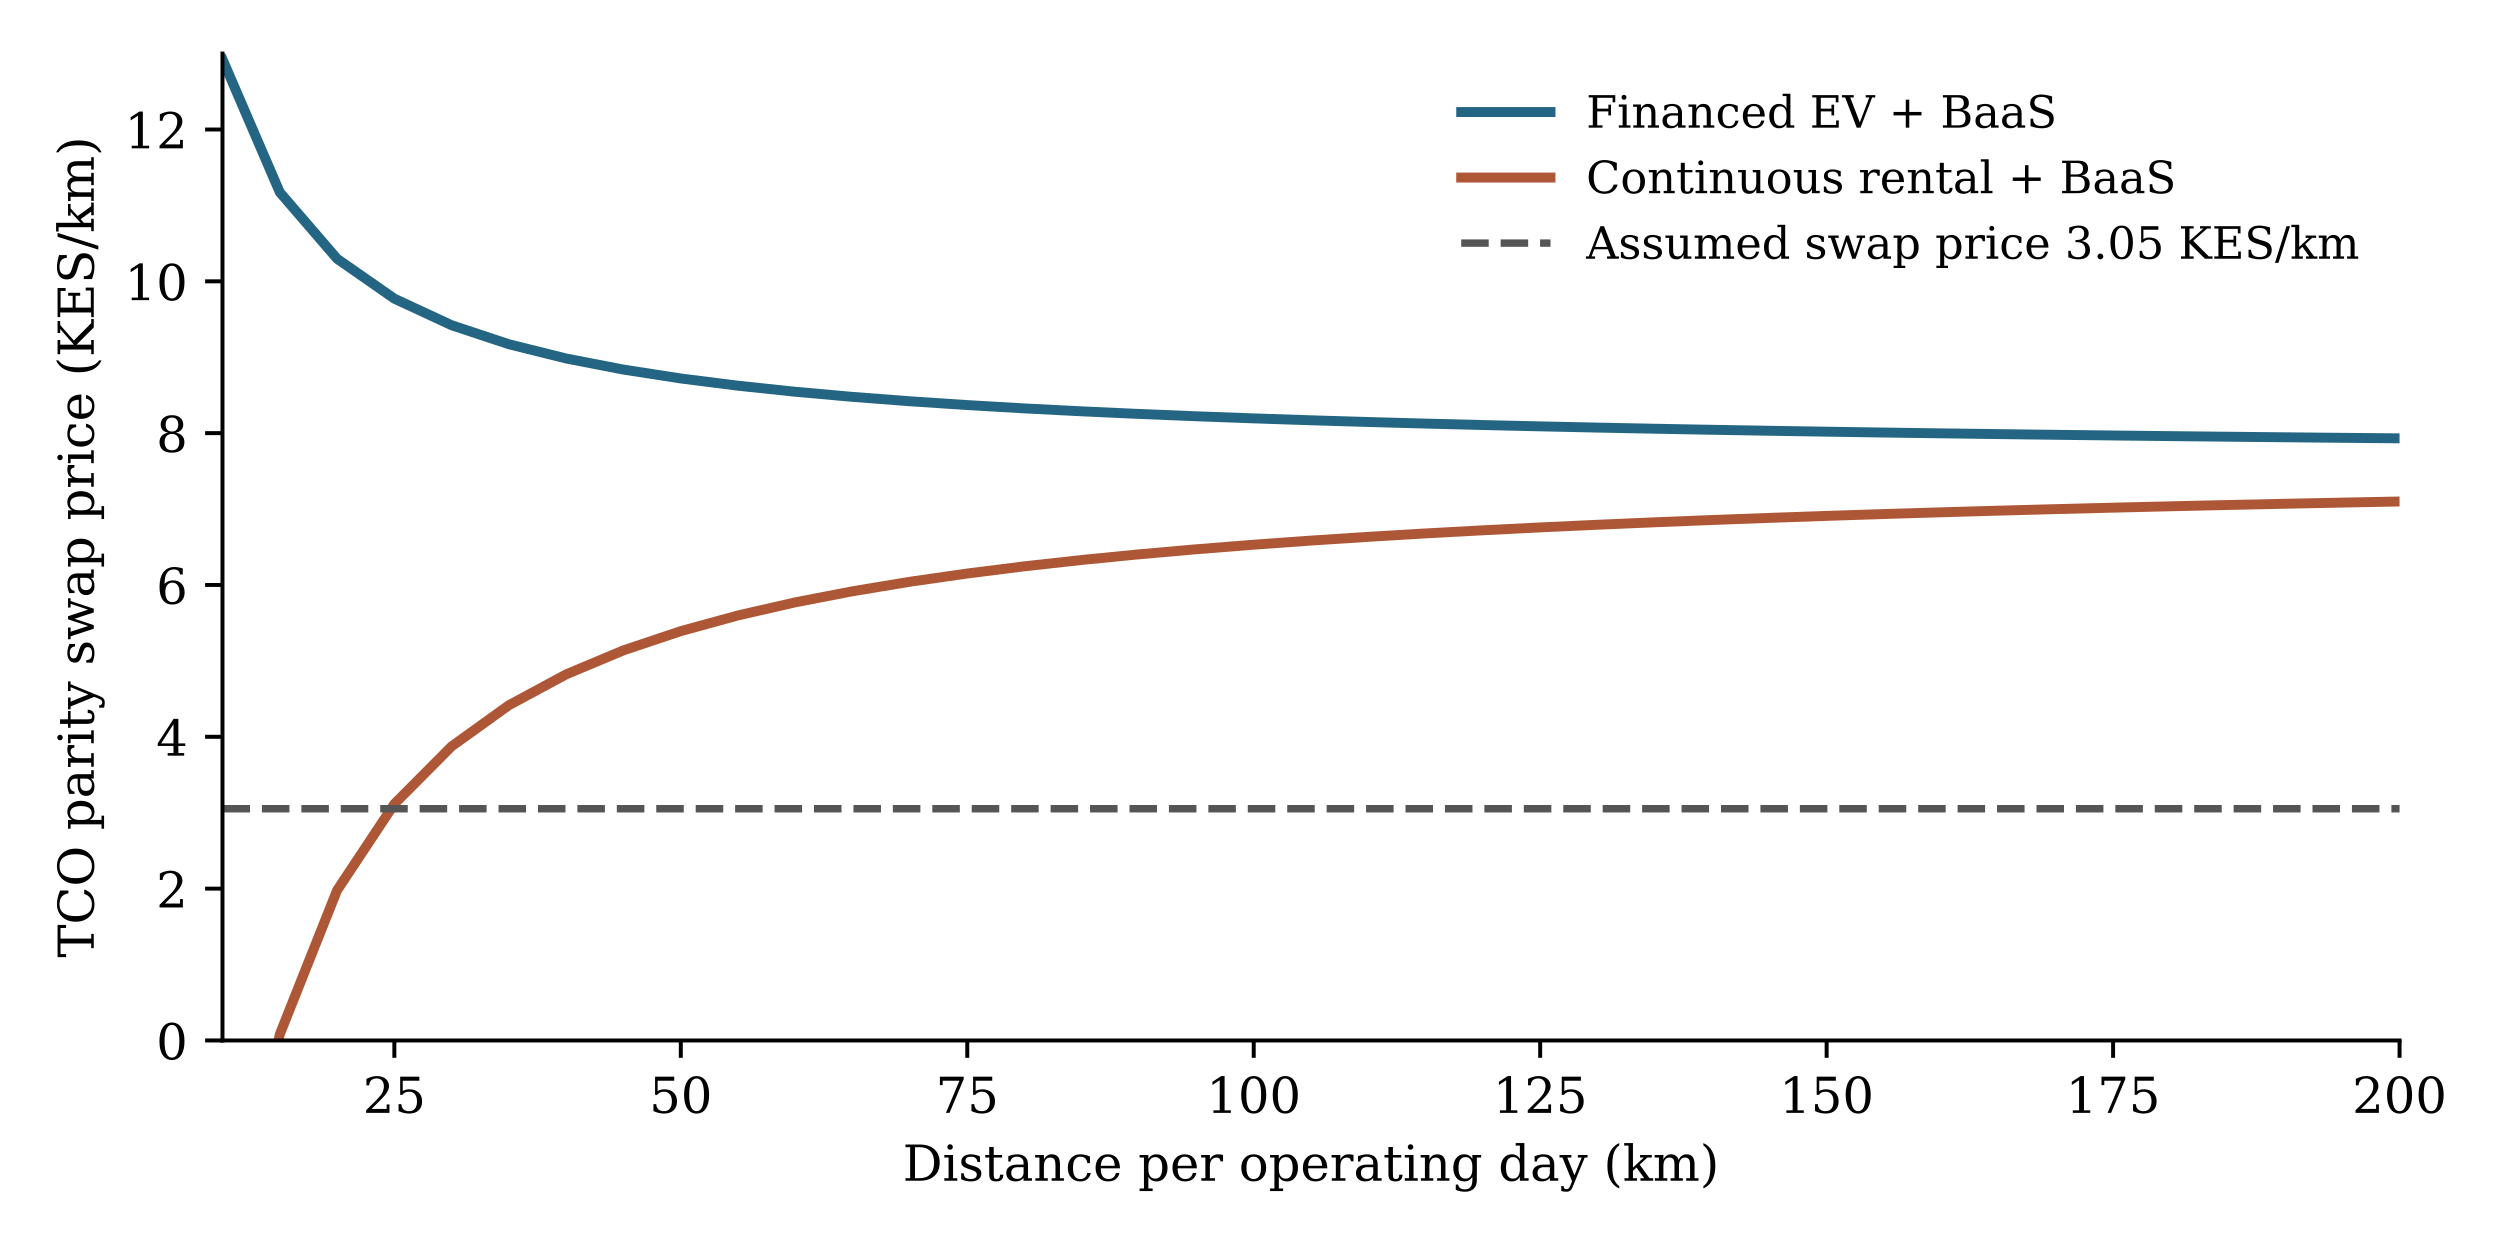
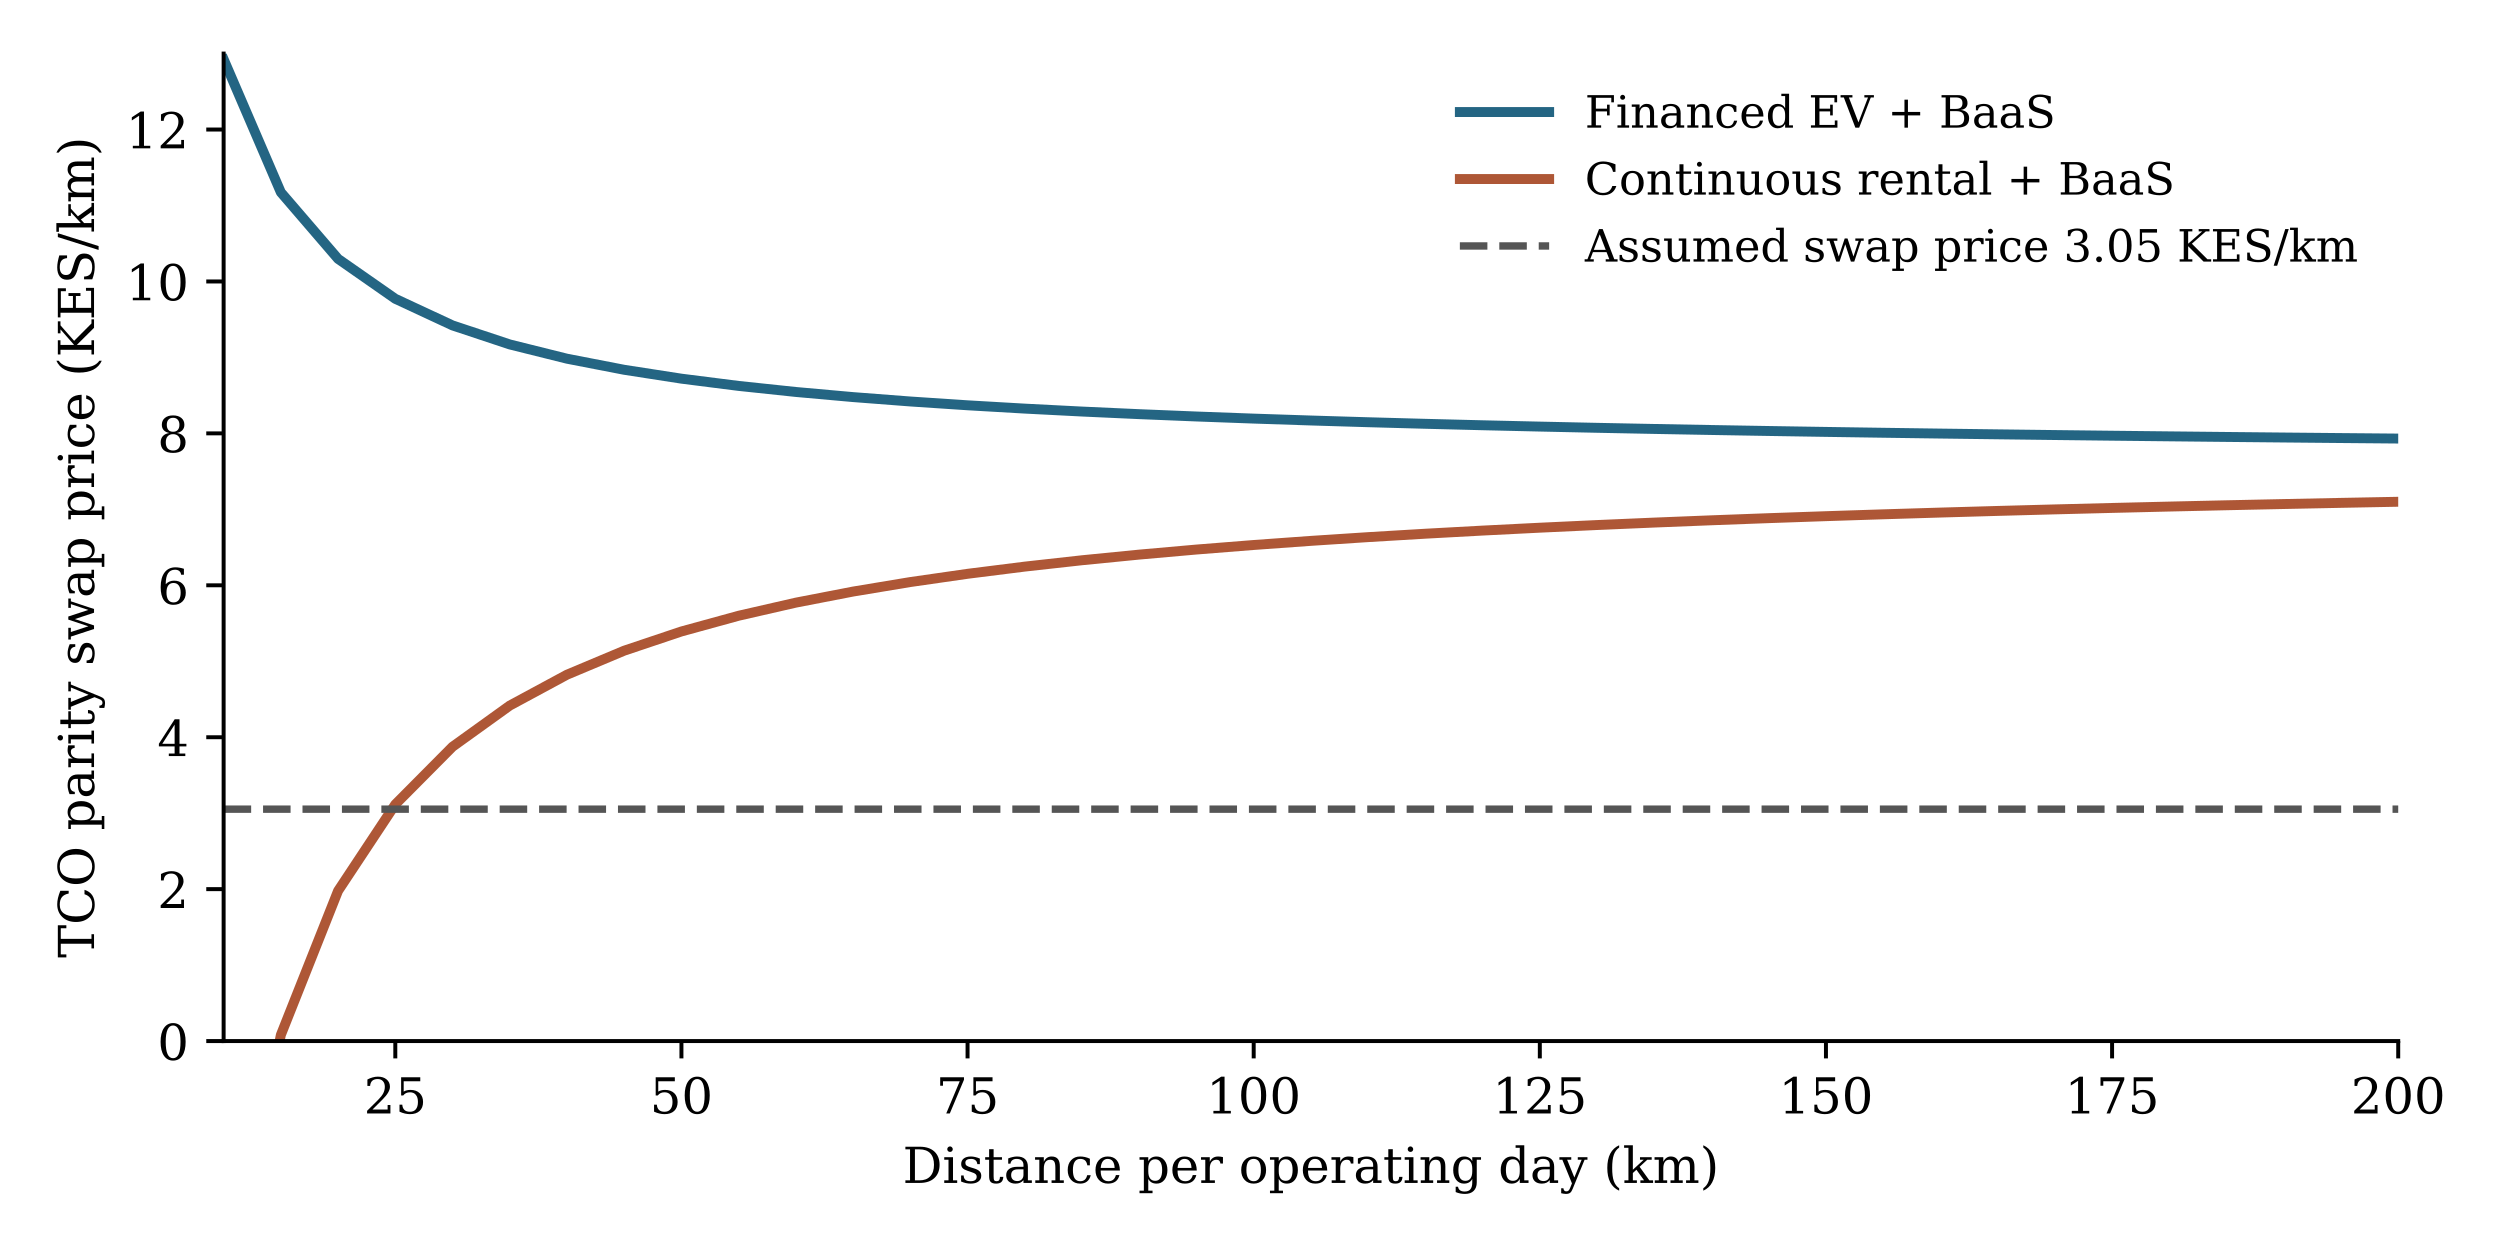
<svg xmlns="http://www.w3.org/2000/svg" xmlns:xlink="http://www.w3.org/1999/xlink" width="504pt" height="252pt" viewBox="0 0 504 252" version="1.1">
  <defs>
    <style type="text/css">*{stroke-linejoin: round; stroke-linecap: butt}</style>
  </defs>
  <g id="figure_1">
    <g id="patch_1">
      <path d="M 0 252  L 504 252  L 504 0  L 0 0  z " style="fill: #ffffff" />
    </g>
    <g id="axes_1">
      <g id="patch_2">
-         <path d="M 44.851 209.759  L 483.75 209.759  L 483.75 10.8  L 44.851 10.8  z " style="fill: #ffffff" />
+         <path d="M 45.082 209.878  L 483.48 209.878  L 483.48 10.8  L 45.082 10.8  z " style="fill: #ffffff" />
      </g>
      <g id="matplotlib.axis_1">
        <g id="xtick_1">
          <g id="line2d_1">
            <defs>
-               <path id="m2391832553" d="M 0 0  L 0 3.5  " style="stroke: #000000; stroke-width: 0.8" />
+               <path id="m20b9ae58b1" d="M 0 0  L 0 3.5  " style="stroke: #000000; stroke-width: 0.8" />
            </defs>
            <g>
-               <use xlink:href="#m2391832553" x="79.501" y="209.759" style="stroke: #000000; stroke-width: 0.8" />
+               <use xlink:href="#m20b9ae58b1" x="79.693" y="209.878" style="stroke: #000000; stroke-width: 0.8" />
            </g>
          </g>
          <g id="text_1">
-             <text style="font-size: 10px; font-family: 'DejaVu Serif'; text-anchor: middle" x="79.501" y="224.357" transform="rotate(-0 79.50115 224.3572)">25</text>
+             <text style="font-size: 10px; font-family: 'DejaVu Serif'; text-anchor: middle" x="79.693" y="224.475" transform="rotate(-0 79.69268 224.4753)">25</text>
          </g>
        </g>
        <g id="xtick_2">
          <g id="line2d_2">
            <g>
-               <use xlink:href="#m2391832553" x="137.251" y="209.759" style="stroke: #000000; stroke-width: 0.8" />
+               <use xlink:href="#m20b9ae58b1" x="137.377" y="209.878" style="stroke: #000000; stroke-width: 0.8" />
            </g>
          </g>
          <g id="text_2">
-             <text style="font-size: 10px; font-family: 'DejaVu Serif'; text-anchor: middle" x="137.251" y="224.357" transform="rotate(-0 137.251 224.3572)">50</text>
+             <text style="font-size: 10px; font-family: 'DejaVu Serif'; text-anchor: middle" x="137.377" y="224.475" transform="rotate(-0 137.3766 224.4753)">50</text>
          </g>
        </g>
        <g id="xtick_3">
          <g id="line2d_3">
            <g>
-               <use xlink:href="#m2391832553" x="195.001" y="209.759" style="stroke: #000000; stroke-width: 0.8" />
+               <use xlink:href="#m20b9ae58b1" x="195.06" y="209.878" style="stroke: #000000; stroke-width: 0.8" />
            </g>
          </g>
          <g id="text_3">
-             <text style="font-size: 10px; font-family: 'DejaVu Serif'; text-anchor: middle" x="195.001" y="224.357" transform="rotate(-0 195.0008 224.3572)">75</text>
+             <text style="font-size: 10px; font-family: 'DejaVu Serif'; text-anchor: middle" x="195.06" y="224.475" transform="rotate(-0 195.0605 224.4753)">75</text>
          </g>
        </g>
        <g id="xtick_4">
          <g id="line2d_4">
            <g>
-               <use xlink:href="#m2391832553" x="252.751" y="209.759" style="stroke: #000000; stroke-width: 0.8" />
+               <use xlink:href="#m20b9ae58b1" x="252.744" y="209.878" style="stroke: #000000; stroke-width: 0.8" />
            </g>
          </g>
          <g id="text_4">
-             <text style="font-size: 10px; font-family: 'DejaVu Serif'; text-anchor: middle" x="252.751" y="224.357" transform="rotate(-0 252.7507 224.3572)">100</text>
+             <text style="font-size: 10px; font-family: 'DejaVu Serif'; text-anchor: middle" x="252.744" y="224.475" transform="rotate(-0 252.7444 224.4753)">100</text>
          </g>
        </g>
        <g id="xtick_5">
          <g id="line2d_5">
            <g>
-               <use xlink:href="#m2391832553" x="310.5" y="209.759" style="stroke: #000000; stroke-width: 0.8" />
+               <use xlink:href="#m20b9ae58b1" x="310.428" y="209.878" style="stroke: #000000; stroke-width: 0.8" />
            </g>
          </g>
          <g id="text_5">
-             <text style="font-size: 10px; font-family: 'DejaVu Serif'; text-anchor: middle" x="310.5" y="224.357" transform="rotate(-0 310.5005 224.3572)">125</text>
+             <text style="font-size: 10px; font-family: 'DejaVu Serif'; text-anchor: middle" x="310.428" y="224.475" transform="rotate(-0 310.4283 224.4753)">125</text>
          </g>
        </g>
        <g id="xtick_6">
          <g id="line2d_6">
            <g>
-               <use xlink:href="#m2391832553" x="368.25" y="209.759" style="stroke: #000000; stroke-width: 0.8" />
+               <use xlink:href="#m20b9ae58b1" x="368.112" y="209.878" style="stroke: #000000; stroke-width: 0.8" />
            </g>
          </g>
          <g id="text_6">
-             <text style="font-size: 10px; font-family: 'DejaVu Serif'; text-anchor: middle" x="368.25" y="224.357" transform="rotate(-0 368.2503 224.3572)">150</text>
+             <text style="font-size: 10px; font-family: 'DejaVu Serif'; text-anchor: middle" x="368.112" y="224.475" transform="rotate(-0 368.1122 224.4753)">150</text>
          </g>
        </g>
        <g id="xtick_7">
          <g id="line2d_7">
            <g>
-               <use xlink:href="#m2391832553" x="426" y="209.759" style="stroke: #000000; stroke-width: 0.8" />
+               <use xlink:href="#m20b9ae58b1" x="425.796" y="209.878" style="stroke: #000000; stroke-width: 0.8" />
            </g>
          </g>
          <g id="text_7">
-             <text style="font-size: 10px; font-family: 'DejaVu Serif'; text-anchor: middle" x="426" y="224.357" transform="rotate(-0 426.0002 224.3572)">175</text>
+             <text style="font-size: 10px; font-family: 'DejaVu Serif'; text-anchor: middle" x="425.796" y="224.475" transform="rotate(-0 425.7961 224.4753)">175</text>
          </g>
        </g>
        <g id="xtick_8">
          <g id="line2d_8">
            <g>
-               <use xlink:href="#m2391832553" x="483.75" y="209.759" style="stroke: #000000; stroke-width: 0.8" />
+               <use xlink:href="#m20b9ae58b1" x="483.48" y="209.878" style="stroke: #000000; stroke-width: 0.8" />
            </g>
          </g>
          <g id="text_8">
-             <text style="font-size: 10px; font-family: 'DejaVu Serif'; text-anchor: middle" x="483.75" y="224.357" transform="rotate(-0 483.75 224.3572)">200</text>
+             <text style="font-size: 10px; font-family: 'DejaVu Serif'; text-anchor: middle" x="483.48" y="224.475" transform="rotate(-0 483.48 224.4753)">200</text>
          </g>
        </g>
        <g id="text_9">
-           <text style="font-size: 10px; font-family: 'DejaVu Serif'; text-anchor: middle" x="264.301" y="238.035" transform="rotate(-0 264.3006 238.0353)">Distance per operating day (km)</text>
+           <text style="font-size: 10px; font-family: 'DejaVu Serif'; text-anchor: middle" x="264.281" y="238.476" transform="rotate(-0 264.2812 238.4761)">Distance per operating day (km)</text>
        </g>
      </g>
      <g id="matplotlib.axis_2">
        <g id="ytick_1">
          <g id="line2d_9">
            <defs>
-               <path id="m9d7255567b" d="M 0 0  L -3.5 0  " style="stroke: #000000; stroke-width: 0.8" />
+               <path id="ma0f8c8e994" d="M 0 0  L -3.5 0  " style="stroke: #000000; stroke-width: 0.8" />
            </defs>
            <g>
-               <use xlink:href="#m9d7255567b" x="44.851" y="209.759" style="stroke: #000000; stroke-width: 0.8" />
+               <use xlink:href="#ma0f8c8e994" x="45.082" y="209.878" style="stroke: #000000; stroke-width: 0.8" />
            </g>
          </g>
          <g id="text_10">
-             <text style="font-size: 10px; font-family: 'DejaVu Serif'; text-anchor: end" x="37.851" y="213.558" transform="rotate(-0 37.85125 213.558)">0</text>
+             <text style="font-size: 10px; font-family: 'DejaVu Serif'; text-anchor: end" x="38.082" y="213.676" transform="rotate(-0 38.08234 213.6765)">0</text>
          </g>
        </g>
        <g id="ytick_2">
          <g id="line2d_10">
            <g>
-               <use xlink:href="#m9d7255567b" x="44.851" y="179.15" style="stroke: #000000; stroke-width: 0.8" />
+               <use xlink:href="#ma0f8c8e994" x="45.082" y="179.25" style="stroke: #000000; stroke-width: 0.8" />
            </g>
          </g>
          <g id="text_11">
-             <text style="font-size: 10px; font-family: 'DejaVu Serif'; text-anchor: end" x="37.851" y="182.949" transform="rotate(-0 37.85125 182.9489)">2</text>
+             <text style="font-size: 10px; font-family: 'DejaVu Serif'; text-anchor: end" x="38.082" y="183.049" transform="rotate(-0 38.08234 183.0492)">2</text>
          </g>
        </g>
        <g id="ytick_3">
          <g id="line2d_11">
            <g>
-               <use xlink:href="#m9d7255567b" x="44.851" y="148.541" style="stroke: #000000; stroke-width: 0.8" />
+               <use xlink:href="#ma0f8c8e994" x="45.082" y="148.623" style="stroke: #000000; stroke-width: 0.8" />
            </g>
          </g>
          <g id="text_12">
-             <text style="font-size: 10px; font-family: 'DejaVu Serif'; text-anchor: end" x="37.851" y="152.34" transform="rotate(-0 37.85125 152.3399)">4</text>
+             <text style="font-size: 10px; font-family: 'DejaVu Serif'; text-anchor: end" x="38.082" y="152.422" transform="rotate(-0 38.08234 152.4218)">4</text>
          </g>
        </g>
        <g id="ytick_4">
          <g id="line2d_12">
            <g>
-               <use xlink:href="#m9d7255567b" x="44.851" y="117.932" style="stroke: #000000; stroke-width: 0.8" />
+               <use xlink:href="#ma0f8c8e994" x="45.082" y="117.996" style="stroke: #000000; stroke-width: 0.8" />
            </g>
          </g>
          <g id="text_13">
-             <text style="font-size: 10px; font-family: 'DejaVu Serif'; text-anchor: end" x="37.851" y="121.731" transform="rotate(-0 37.85125 121.7309)">6</text>
+             <text style="font-size: 10px; font-family: 'DejaVu Serif'; text-anchor: end" x="38.082" y="121.794" transform="rotate(-0 38.08234 121.7945)">6</text>
          </g>
        </g>
        <g id="ytick_5">
          <g id="line2d_13">
            <g>
-               <use xlink:href="#m9d7255567b" x="44.851" y="87.323" style="stroke: #000000; stroke-width: 0.8" />
+               <use xlink:href="#ma0f8c8e994" x="45.082" y="87.368" style="stroke: #000000; stroke-width: 0.8" />
            </g>
          </g>
          <g id="text_14">
-             <text style="font-size: 10px; font-family: 'DejaVu Serif'; text-anchor: end" x="37.851" y="91.122" transform="rotate(-0 37.85125 91.12181)">8</text>
+             <text style="font-size: 10px; font-family: 'DejaVu Serif'; text-anchor: end" x="38.082" y="91.167" transform="rotate(-0 38.08234 91.16716)">8</text>
          </g>
        </g>
        <g id="ytick_6">
          <g id="line2d_14">
            <g>
-               <use xlink:href="#m9d7255567b" x="44.851" y="56.714" style="stroke: #000000; stroke-width: 0.8" />
+               <use xlink:href="#ma0f8c8e994" x="45.082" y="56.741" style="stroke: #000000; stroke-width: 0.8" />
            </g>
          </g>
          <g id="text_15">
-             <text style="font-size: 10px; font-family: 'DejaVu Serif'; text-anchor: end" x="37.851" y="60.513" transform="rotate(-0 37.85125 60.51278)">10</text>
+             <text style="font-size: 10px; font-family: 'DejaVu Serif'; text-anchor: end" x="38.082" y="60.54" transform="rotate(-0 38.08234 60.53983)">10</text>
          </g>
        </g>
        <g id="ytick_7">
          <g id="line2d_15">
            <g>
-               <use xlink:href="#m9d7255567b" x="44.851" y="26.105" style="stroke: #000000; stroke-width: 0.8" />
+               <use xlink:href="#ma0f8c8e994" x="45.082" y="26.114" style="stroke: #000000; stroke-width: 0.8" />
            </g>
          </g>
          <g id="text_16">
-             <text style="font-size: 10px; font-family: 'DejaVu Serif'; text-anchor: end" x="37.851" y="29.904" transform="rotate(-0 37.85125 29.90374)">12</text>
+             <text style="font-size: 10px; font-family: 'DejaVu Serif'; text-anchor: end" x="38.082" y="29.912" transform="rotate(-0 38.08234 29.91249)">12</text>
          </g>
        </g>
        <g id="text_17">
-           <text style="font-size: 10px; font-family: 'DejaVu Serif'; text-anchor: middle" x="18.904" y="110.279" transform="rotate(-90 18.90438 110.2794)">TCO parity swap price (KES/km)</text>
+           <text style="font-size: 10px; font-family: 'DejaVu Serif'; text-anchor: middle" x="18.955" y="110.339" transform="rotate(-90 18.955 110.3388)">TCO parity swap price (KES/km)</text>
        </g>
      </g>
      <g id="line2d_16">
-         <path d="M 44.851 11.938  L 56.401 38.755  L 67.951 52.164  L 79.501 60.209  L 91.051 65.573  L 102.601 69.404  L 114.151 72.277  L 125.701 74.512  L 137.251 76.3  L 148.801 77.763  L 160.351 78.981  L 171.901 80.013  L 183.451 80.897  L 195.001 81.663  L 206.551 82.334  L 218.101 82.925  L 229.651 83.451  L 241.201 83.922  L 252.751 84.345  L 264.301 84.728  L 275.851 85.076  L 287.401 85.394  L 298.951 85.686  L 310.5 85.954  L 322.05 86.202  L 333.6 86.431  L 345.15 86.644  L 356.7 86.842  L 368.25 87.027  L 379.8 87.2  L 391.35 87.362  L 402.9 87.514  L 414.45 87.658  L 426 87.793  L 437.55 87.921  L 449.1 88.041  L 460.65 88.156  L 472.2 88.264  L 483.75 88.368  " clip-path="url(#pd4ad381277)" style="fill: none; stroke: #246583; stroke-width: 2; stroke-linecap: square" />
+         <path d="M 45.082 11.938  L 56.619 38.772  L 68.156 52.189  L 79.693 60.239  L 91.229 65.605  L 102.766 69.439  L 114.303 72.314  L 125.84 74.55  L 137.377 76.339  L 148.913 77.803  L 160.45 79.022  L 171.987 80.054  L 183.524 80.939  L 195.06 81.706  L 206.597 82.376  L 218.134 82.968  L 229.671 83.494  L 241.208 83.965  L 252.744 84.389  L 264.281 84.772  L 275.818 85.121  L 287.355 85.439  L 298.892 85.731  L 310.428 85.999  L 321.965 86.247  L 333.502 86.476  L 345.039 86.689  L 356.575 86.887  L 368.112 87.072  L 379.649 87.245  L 391.186 87.408  L 402.723 87.56  L 414.259 87.704  L 425.796 87.839  L 437.333 87.967  L 448.87 88.088  L 460.406 88.202  L 471.943 88.311  L 483.48 88.414  " clip-path="url(#p2ad8cb7b02)" style="fill: none; stroke: #246583; stroke-width: 2; stroke-linecap: square" />
      </g>
      <g id="line2d_17">
-         <path d="M 47.556 253  L 56.401 208.528  L 67.951 179.493  L 79.501 162.073  L 91.051 150.459  L 102.601 142.163  L 114.151 135.942  L 125.701 131.103  L 137.251 127.231  L 148.801 124.064  L 160.351 121.425  L 171.901 119.191  L 183.451 117.277  L 195.001 115.618  L 206.551 114.166  L 218.101 112.885  L 229.651 111.746  L 241.201 110.728  L 252.751 109.811  L 264.301 108.981  L 275.851 108.227  L 287.401 107.539  L 298.951 106.907  L 310.5 106.327  L 322.05 105.791  L 333.6 105.294  L 345.15 104.834  L 356.7 104.404  L 368.25 104.004  L 379.8 103.629  L 391.35 103.278  L 402.9 102.948  L 414.45 102.638  L 426 102.345  L 437.55 102.068  L 449.1 101.807  L 460.65 101.559  L 472.2 101.324  L 483.75 101.101  " clip-path="url(#pd4ad381277)" style="fill: none; stroke: #ae5736; stroke-width: 2; stroke-linecap: square" />
+         <path d="M 47.812 253  L 56.619 208.646  L 68.156 179.594  L 79.693 162.163  L 91.229 150.542  L 102.766 142.242  L 114.303 136.017  L 125.84 131.175  L 137.377 127.301  L 148.913 124.132  L 160.45 121.491  L 171.987 119.256  L 183.524 117.34  L 195.06 115.68  L 206.597 114.228  L 218.134 112.946  L 229.671 111.807  L 241.208 110.787  L 252.744 109.87  L 264.281 109.04  L 275.818 108.285  L 287.355 107.596  L 298.892 106.965  L 310.428 106.384  L 321.965 105.847  L 333.502 105.351  L 345.039 104.89  L 356.575 104.46  L 368.112 104.06  L 379.649 103.685  L 391.186 103.333  L 402.723 103.003  L 414.259 102.693  L 425.796 102.4  L 437.333 102.123  L 448.87 101.861  L 460.406 101.613  L 471.943 101.378  L 483.48 101.155  " clip-path="url(#p2ad8cb7b02)" style="fill: none; stroke: #ae5736; stroke-width: 2; stroke-linecap: square" />
      </g>
      <g id="line2d_18">
-         <path d="M 44.851 163.04  L 483.75 163.04  " clip-path="url(#pd4ad381277)" style="fill: none; stroke-dasharray: 5.55,2.4; stroke-dashoffset: 0; stroke: #555555; stroke-width: 1.5" />
+         <path d="M 45.082 163.131  L 483.48 163.131  " clip-path="url(#p2ad8cb7b02)" style="fill: none; stroke-dasharray: 5.55,2.4; stroke-dashoffset: 0; stroke: #555555; stroke-width: 1.5" />
      </g>
      <g id="patch_3">
-         <path d="M 44.851 209.759  L 44.851 10.8  " style="fill: none; stroke: #000000; stroke-width: 0.8; stroke-linejoin: miter; stroke-linecap: square" />
+         <path d="M 45.082 209.878  L 45.082 10.8  " style="fill: none; stroke: #000000; stroke-width: 0.8; stroke-linejoin: miter; stroke-linecap: square" />
      </g>
      <g id="patch_4">
-         <path d="M 44.851 209.759  L 483.75 209.759  " style="fill: none; stroke: #000000; stroke-width: 0.8; stroke-linejoin: miter; stroke-linecap: square" />
+         <path d="M 45.082 209.878  L 483.48 209.878  " style="fill: none; stroke: #000000; stroke-width: 0.8; stroke-linejoin: miter; stroke-linecap: square" />
      </g>
      <g id="legend_1">
        <g id="line2d_19">
-           <path d="M 294.578 22.589  L 303.578 22.589  L 312.578 22.589  " style="fill: none; stroke: #246583; stroke-width: 2; stroke-linecap: square" />
+           <path d="M 294.308 22.589  L 303.308 22.589  L 312.308 22.589  " style="fill: none; stroke: #246583; stroke-width: 2; stroke-linecap: square" />
        </g>
        <g id="text_18">
-           <text style="font-size: 9px; font-family: 'DejaVu Serif'; text-anchor: start" x="319.778" y="25.739" transform="rotate(-0 319.7784 25.73859)">Financed EV + BaaS</text>
+           <text style="font-size: 9px; font-family: 'DejaVu Serif'; text-anchor: start" x="319.508" y="25.739" transform="rotate(-0 319.5084 25.73859)">Financed EV + BaaS</text>
        </g>
        <g id="line2d_20">
-           <path d="M 294.578 35.799  L 303.578 35.799  L 312.578 35.799  " style="fill: none; stroke: #ae5736; stroke-width: 2; stroke-linecap: square" />
+           <path d="M 294.308 36.089  L 303.308 36.089  L 312.308 36.089  " style="fill: none; stroke: #ae5736; stroke-width: 2; stroke-linecap: square" />
        </g>
        <g id="text_19">
-           <text style="font-size: 9px; font-family: 'DejaVu Serif'; text-anchor: start" x="319.778" y="38.949" transform="rotate(-0 319.7784 38.94891)">Continuous rental + BaaS</text>
+           <text style="font-size: 9px; font-family: 'DejaVu Serif'; text-anchor: start" x="319.508" y="39.239" transform="rotate(-0 319.5084 39.2393)">Continuous rental + BaaS</text>
        </g>
        <g id="line2d_21">
-           <path d="M 294.578 49.009  L 303.578 49.009  L 312.578 49.009  " style="fill: none; stroke-dasharray: 5.55,2.4; stroke-dashoffset: 0; stroke: #555555; stroke-width: 1.5" />
+           <path d="M 294.308 49.59  L 303.308 49.59  L 312.308 49.59  " style="fill: none; stroke-dasharray: 5.55,2.4; stroke-dashoffset: 0; stroke: #555555; stroke-width: 1.5" />
        </g>
        <g id="text_20">
-           <text style="font-size: 9px; font-family: 'DejaVu Serif'; text-anchor: start" x="319.778" y="52.159" transform="rotate(-0 319.7784 52.15922)">Assumed swap price 3.05 KES/km</text>
+           <text style="font-size: 9px; font-family: 'DejaVu Serif'; text-anchor: start" x="319.508" y="52.74" transform="rotate(-0 319.5084 52.74)">Assumed swap price 3.05 KES/km</text>
        </g>
      </g>
    </g>
  </g>
  <defs>
-     <clipPath id="pd4ad381277">
-       <rect x="44.851" y="10.8" width="438.899" height="198.959" />
+     <clipPath id="p2ad8cb7b02">
+       <rect x="45.082" y="10.8" width="438.398" height="199.078" />
    </clipPath>
  </defs>
</svg>
